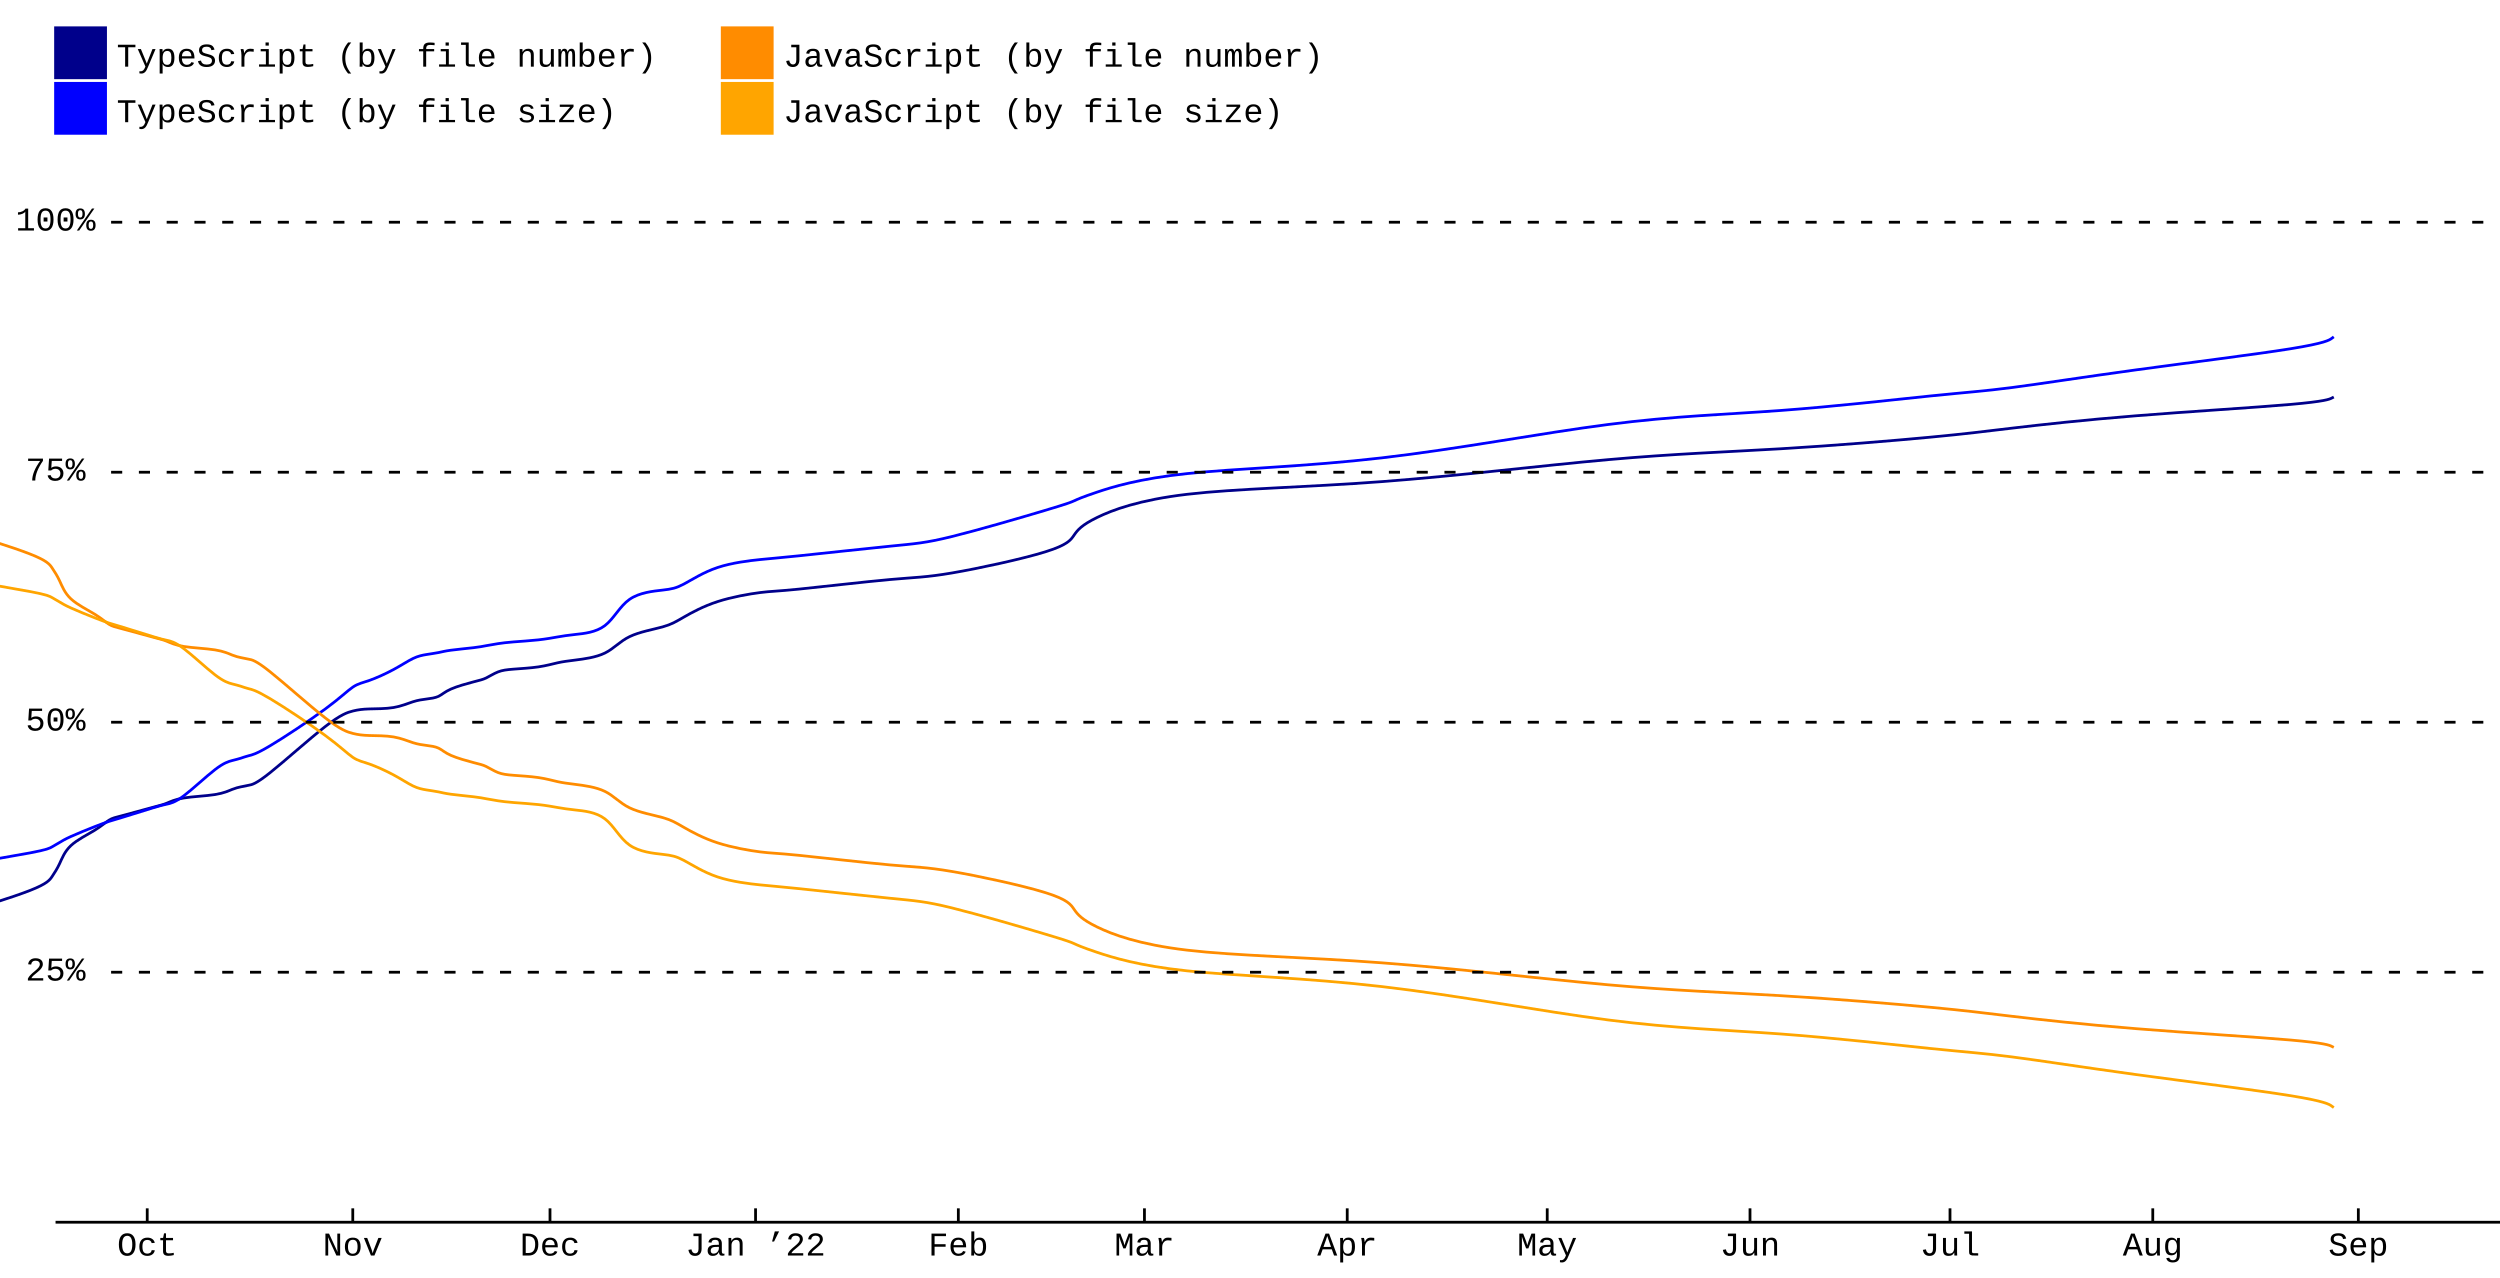
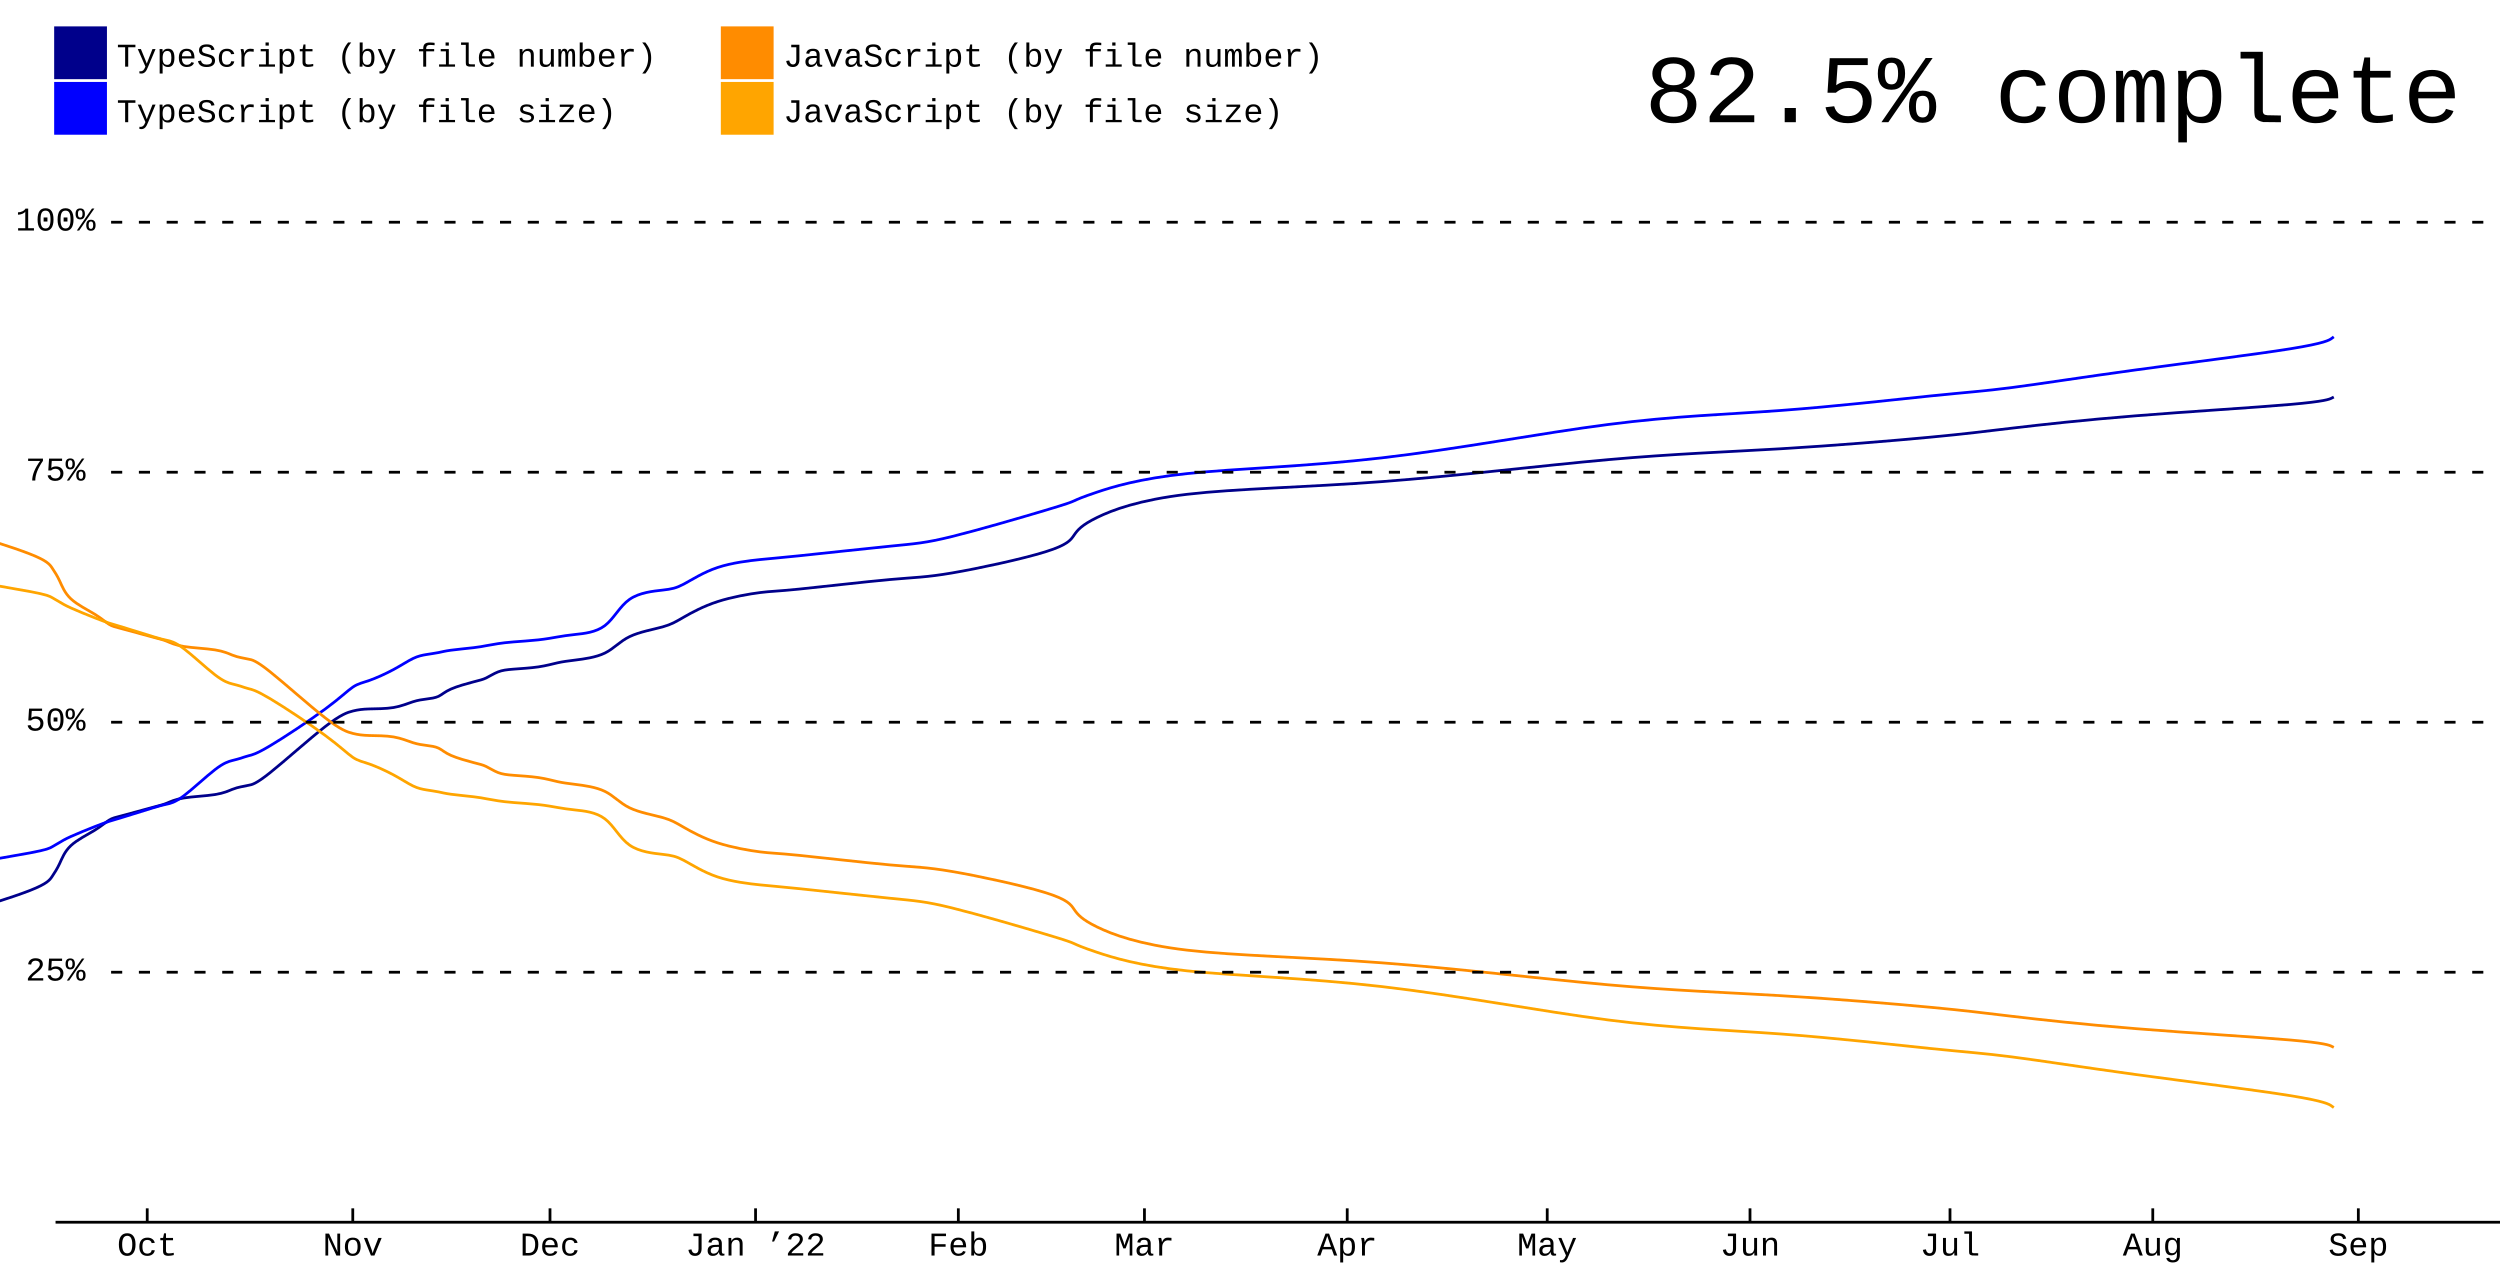
<svg xmlns="http://www.w3.org/2000/svg" viewBox="0 0 900 460" width="900" height="460">
  <style>
    text {
      font-family: "Courier New", Courier, monospace;
+     }
+     .legend {
      font-size: 12px;
    }
  </style>
  <g class="lines" fill="none" transform="translate(20, 80)">&gt;
    <path stroke="darkblue" d="M820.16,62.937L819.387,63.327C818.613,63.718,817.065,64.498,804.481,65.6C791.897,66.702,768.276,68.126,748.975,69.678C729.674,71.23,714.693,72.91,704.326,74.135C693.959,75.36,688.205,76.129,674.88,77.386C661.555,78.643,640.659,80.387,621.03,81.558C601.401,82.729,583.04,83.327,558.926,85.473C534.811,87.62,504.944,91.315,477.431,93.386C449.919,95.458,424.762,95.906,407.385,97.945C390.009,99.984,380.413,103.614,374.897,106.318C369.38,109.021,367.943,110.799,366.717,112.576C365.49,114.354,364.476,116.131,356.185,118.699C347.894,121.267,332.326,124.626,322.748,126.26C313.169,127.895,309.58,127.805,300.28,128.643C290.981,129.48,275.971,131.246,267.639,132.079C259.307,132.913,257.654,132.816,253.705,133.312C249.757,133.809,243.514,134.899,238.335,136.577C233.156,138.254,229.041,140.52,226.209,142.146C223.377,143.772,221.829,144.759,218.54,145.68C215.25,146.601,210.219,147.457,206.652,149.188C203.085,150.919,200.982,153.524,197.752,155.103C194.523,156.682,190.168,157.235,187.205,157.61C184.242,157.984,182.671,158.18,180.776,158.599C178.881,159.018,176.663,159.661,173.802,160.08C170.941,160.499,167.438,160.695,164.911,160.891C162.384,161.087,160.834,161.283,159.301,161.88C157.767,162.478,156.25,163.477,155.003,164.075C153.755,164.672,152.776,164.868,150.488,165.466C148.201,166.063,144.604,167.063,142.342,168.062C140.08,169.061,139.153,170.06,137.905,170.658C136.656,171.255,135.087,171.451,133.556,171.647C132.026,171.843,130.534,172.039,128.656,172.637C126.777,173.234,124.512,174.233,121.675,174.71C118.839,175.186,115.432,175.14,112.969,175.215C110.506,175.29,108.987,175.486,107.032,175.966C105.077,176.447,102.685,177.211,97.012,181.615C91.338,186.018,82.383,194.06,77.213,198.18C72.043,202.299,70.657,202.495,69.526,202.691C68.394,202.887,67.516,203.083,66.633,203.279C65.751,203.475,64.864,203.671,63.583,204.184C62.303,204.698,60.629,205.529,57.393,206.042C54.156,206.556,49.358,206.752,46.141,207.273C42.923,207.793,41.287,208.639,40.019,209.16C38.752,209.68,37.852,209.876,34.986,210.645C32.12,211.414,27.289,212.756,24.373,213.525C21.457,214.295,20.458,214.491,19.237,215.26C18.016,216.029,16.574,217.371,14.022,218.936C11.47,220.5,7.808,222.288,5.528,224.413C3.248,226.539,2.349,229.001,1.46,230.897C0.572,232.793,-0.307,234.123,-1.185,235.452C-2.063,236.781,-2.941,238.111,-9.226,240.573C-15.51,243.036,-27.201,246.632,-35.444,249.095C-43.687,251.557,-48.483,252.887,-54.376,253.649C-60.27,254.412,-67.262,254.608,-73.483,254.804C-79.704,255,-85.154,255.196,-93.093,255.724C-101.032,256.253,-111.461,257.114,-118.143,258.752C-124.826,260.389,-127.763,262.802,-130.987,264.107C-134.21,265.412,-137.721,265.608,-141.189,267.467C-144.657,269.326,-148.082,272.848,-150.316,274.707C-152.549,276.566,-153.591,276.762,-157.594,277.217C-161.598,277.673,-168.563,278.388,-173.786,278.843C-179.009,279.299,-182.49,279.495,-185.998,280.776C-189.507,282.057,-193.045,284.423,-196.555,285.704C-200.064,286.985,-203.546,287.181,-206.793,287.377C-210.04,287.573,-213.052,287.769,-216.64,287.965C-220.227,288.161,-224.39,288.357,-229.25,288.553C-234.111,288.749,-239.669,288.945,-244.947,289.684C-250.224,290.422,-255.221,291.704,-260.123,292.442C-265.025,293.181,-269.833,293.377,-273.432,294.01C-277.032,294.644,-279.423,295.715,-287.771,300.735C-296.119,305.756,-310.424,314.726,-320.67,320.31C-330.915,325.893,-337.102,328.09,-348.392,330.968C-359.682,333.845,-376.076,337.404,-395.812,340.538C-415.549,343.672,-438.628,346.381,-450.168,347.736L-461.708,349.091" />
    <path stroke="blue" d="M820.16,41.268L819.387,41.836C818.613,42.404,817.065,43.54,804.481,45.568C791.897,47.595,768.276,50.515,748.975,53.157C729.674,55.799,714.693,58.165,704.326,59.511C693.959,60.858,688.205,61.185,674.88,62.552C661.555,63.919,640.659,66.324,621.03,67.772C601.401,69.22,583.04,69.711,558.926,72.818C534.811,75.925,504.944,81.648,477.431,84.833C449.919,88.017,424.762,88.663,407.385,90.491C390.009,92.319,380.413,95.33,374.897,97.181C369.38,99.032,367.943,99.725,366.717,100.284C365.49,100.843,364.476,101.268,356.185,103.749C347.894,106.231,332.326,110.768,322.748,113.139C313.169,115.51,309.58,115.715,300.28,116.643C290.981,117.571,275.971,119.223,267.639,120.088C259.307,120.952,257.654,121.029,253.705,121.435C249.757,121.84,243.514,122.575,238.335,124.301C233.156,126.027,229.041,128.746,226.209,130.253C223.377,131.76,221.829,132.056,218.54,132.435C215.25,132.813,210.219,133.274,206.652,135.762C203.085,138.25,200.982,142.766,197.752,145.221C194.523,147.677,190.168,148.072,187.205,148.393C184.242,148.715,182.671,148.962,180.776,149.293C178.881,149.623,176.663,150.038,173.802,150.352C170.941,150.666,167.438,150.879,164.911,151.083C162.384,151.286,160.834,151.48,159.301,151.712C157.767,151.943,156.25,152.213,155.003,152.451C153.755,152.689,152.776,152.896,150.488,153.165C148.201,153.434,144.604,153.767,142.342,154.074C140.08,154.382,139.153,154.665,137.905,154.912C136.656,155.16,135.087,155.373,133.556,155.624C132.026,155.876,130.534,156.166,128.656,157.074C126.777,157.983,124.512,159.509,121.675,161.036C118.839,162.562,115.432,164.09,112.969,164.958C110.506,165.825,108.987,166.031,107.032,167.351C105.077,168.67,102.685,171.102,97.012,175.289C91.338,179.475,82.383,185.417,77.213,188.493C72.043,191.57,70.657,191.782,69.526,192.063C68.394,192.343,67.516,192.691,66.633,192.972C65.751,193.252,64.864,193.465,63.583,193.797C62.303,194.13,60.629,194.582,57.393,197.072C54.156,199.561,49.358,204.088,46.141,206.508C42.923,208.928,41.287,209.24,40.019,209.503C38.752,209.765,37.852,209.978,34.986,210.851C32.12,211.724,27.289,213.256,24.373,214.153C21.457,215.05,20.458,215.311,19.237,215.702C18.016,216.093,16.574,216.615,14.022,217.619C11.47,218.623,7.808,220.109,5.528,221.141C3.248,222.172,2.349,222.749,1.46,223.284C0.572,223.82,-0.307,224.314,-1.185,224.827C-2.063,225.339,-2.941,225.87,-9.226,227.047C-15.51,228.225,-27.201,230.049,-35.444,232.048C-43.687,234.047,-48.483,236.221,-54.376,237.415C-60.27,238.608,-67.262,238.822,-73.483,239.03C-79.704,239.239,-85.154,239.443,-93.093,239.747C-101.032,240.051,-111.461,240.455,-118.143,241.669C-124.826,242.882,-127.763,244.904,-130.987,246.028C-134.21,247.152,-137.721,247.377,-141.189,250.046C-144.657,252.716,-148.082,257.829,-150.316,260.457C-152.549,263.084,-153.591,263.226,-157.594,263.414C-161.598,263.602,-168.563,263.835,-173.786,264.259C-179.009,264.683,-182.49,265.297,-185.998,268.955C-189.507,272.614,-193.045,279.318,-196.555,282.906C-200.064,286.495,-203.546,286.968,-206.793,287.393C-210.04,287.817,-213.052,288.193,-216.64,288.487C-220.227,288.781,-224.39,288.994,-229.25,289.204C-234.111,289.414,-239.669,289.621,-244.947,290.452C-250.224,291.284,-255.221,292.739,-260.123,293.621C-265.025,294.503,-269.833,294.812,-273.432,295.29C-277.032,295.769,-279.423,296.418,-287.771,302.073C-296.119,307.729,-310.424,318.391,-320.67,324.321C-330.915,330.252,-337.102,331.451,-348.392,333.935C-359.682,336.418,-376.076,340.186,-395.812,343.37C-415.549,346.554,-438.628,349.154,-450.168,350.455L-461.708,351.755" />
    <path stroke="darkorange" d="M820.16,297.063L819.387,296.673C818.613,296.282,817.065,295.502,804.481,294.4C791.897,293.298,768.276,291.874,748.975,290.322C729.674,288.77,714.693,287.09,704.326,285.865C693.959,284.64,688.205,283.871,674.88,282.614C661.555,281.357,640.659,279.613,621.03,278.442C601.401,277.271,583.04,276.673,558.926,274.527C534.811,272.38,504.944,268.685,477.431,266.614C449.919,264.542,424.762,264.094,407.385,262.055C390.009,260.016,380.413,256.386,374.897,253.682C369.38,250.979,367.943,249.201,366.717,247.424C365.49,245.646,364.476,243.869,356.185,241.301C347.894,238.733,332.326,235.374,322.748,233.74C313.169,232.105,309.58,232.195,300.28,231.357C290.981,230.52,275.971,228.754,267.639,227.921C259.307,227.087,257.654,227.184,253.705,226.688C249.757,226.191,243.514,225.101,238.335,223.423C233.156,221.746,229.041,219.48,226.209,217.854C223.377,216.228,221.829,215.241,218.54,214.32C215.25,213.399,210.219,212.543,206.652,210.812C203.085,209.081,200.982,206.476,197.752,204.897C194.523,203.318,190.168,202.765,187.205,202.39C184.242,202.016,182.671,201.82,180.776,201.401C178.881,200.982,176.663,200.339,173.802,199.92C170.941,199.501,167.438,199.305,164.911,199.109C162.384,198.913,160.834,198.717,159.301,198.12C157.767,197.522,156.25,196.523,155.003,195.925C153.755,195.328,152.776,195.132,150.488,194.534C148.201,193.937,144.604,192.937,142.342,191.938C140.08,190.939,139.153,189.94,137.905,189.342C136.656,188.745,135.087,188.549,133.556,188.353C132.026,188.157,130.534,187.961,128.656,187.363C126.777,186.766,124.512,185.767,121.675,185.29C118.839,184.814,115.432,184.86,112.969,184.785C110.506,184.71,108.987,184.514,107.032,184.034C105.077,183.553,102.685,182.789,97.012,178.385C91.338,173.982,82.383,165.94,77.213,161.82C72.043,157.701,70.657,157.505,69.526,157.309C68.394,157.113,67.516,156.917,66.633,156.721C65.751,156.525,64.864,156.329,63.583,155.816C62.303,155.302,60.629,154.471,57.393,153.958C54.156,153.444,49.358,153.248,46.141,152.727C42.923,152.207,41.287,151.361,40.019,150.84C38.752,150.32,37.852,150.124,34.986,149.355C32.12,148.586,27.289,147.244,24.373,146.475C21.457,145.705,20.458,145.509,19.237,144.74C18.016,143.971,16.574,142.629,14.022,141.064C11.47,139.5,7.808,137.712,5.528,135.587C3.248,133.461,2.349,130.999,1.46,129.103C0.572,127.207,-0.307,125.877,-1.185,124.548C-2.063,123.219,-2.941,121.889,-9.226,119.427C-15.51,116.964,-27.201,113.368,-35.444,110.905C-43.687,108.443,-48.483,107.113,-54.376,106.351C-60.27,105.588,-67.262,105.392,-73.483,105.196C-79.704,105,-85.154,104.804,-93.093,104.276C-101.032,103.747,-111.461,102.886,-118.143,101.248C-124.826,99.611,-127.763,97.198,-130.987,95.893C-134.21,94.588,-137.721,94.392,-141.189,92.533C-144.657,90.674,-148.082,87.152,-150.316,85.293C-152.549,83.434,-153.591,83.238,-157.594,82.783C-161.598,82.327,-168.563,81.612,-173.786,81.157C-179.009,80.701,-182.49,80.505,-185.998,79.224C-189.507,77.943,-193.045,75.577,-196.555,74.296C-200.064,73.015,-203.546,72.819,-206.793,72.623C-210.04,72.427,-213.052,72.231,-216.64,72.035C-220.227,71.839,-224.39,71.643,-229.25,71.447C-234.111,71.251,-239.669,71.055,-244.947,70.316C-250.224,69.578,-255.221,68.296,-260.123,67.558C-265.025,66.819,-269.833,66.623,-273.432,65.99C-277.032,65.356,-279.423,64.285,-287.771,59.265C-296.119,54.244,-310.424,45.274,-320.67,39.69C-330.915,34.107,-337.102,31.91,-348.392,29.032C-359.682,26.155,-376.076,22.596,-395.812,19.462C-415.549,16.328,-438.628,13.619,-450.168,12.264L-461.708,10.909" />
    <path stroke="orange" d="M820.16,318.732L819.387,318.164C818.613,317.596,817.065,316.46,804.481,314.432C791.897,312.405,768.276,309.485,748.975,306.843C729.674,304.201,714.693,301.835,704.326,300.489C693.959,299.142,688.205,298.815,674.88,297.448C661.555,296.081,640.659,293.676,621.03,292.228C601.401,290.78,583.04,290.289,558.926,287.182C534.811,284.075,504.944,278.352,477.431,275.167C449.919,271.983,424.762,271.337,407.385,269.509C390.009,267.681,380.413,264.67,374.897,262.819C369.38,260.968,367.943,260.275,366.717,259.716C365.49,259.157,364.476,258.732,356.185,256.251C347.894,253.769,332.326,249.232,322.748,246.861C313.169,244.49,309.58,244.285,300.28,243.357C290.981,242.429,275.971,240.777,267.639,239.912C259.307,239.048,257.654,238.971,253.705,238.565C249.757,238.16,243.514,237.425,238.335,235.699C233.156,233.973,229.041,231.254,226.209,229.747C223.377,228.24,221.829,227.944,218.54,227.565C215.25,227.187,210.219,226.726,206.652,224.238C203.085,221.75,200.982,217.234,197.752,214.779C194.523,212.323,190.168,211.928,187.205,211.607C184.242,211.285,182.671,211.038,180.776,210.707C178.881,210.377,176.663,209.962,173.802,209.648C170.941,209.334,167.438,209.121,164.911,208.917C162.384,208.714,160.834,208.52,159.301,208.288C157.767,208.057,156.25,207.787,155.003,207.549C153.755,207.311,152.776,207.104,150.488,206.835C148.201,206.566,144.604,206.233,142.342,205.926C140.08,205.618,139.153,205.335,137.905,205.088C136.656,204.84,135.087,204.627,133.556,204.376C132.026,204.124,130.534,203.834,128.656,202.926C126.777,202.017,124.512,200.491,121.675,198.964C118.839,197.438,115.432,195.91,112.969,195.042C110.506,194.175,108.987,193.969,107.032,192.649C105.077,191.33,102.685,188.898,97.012,184.711C91.338,180.525,82.383,174.583,77.213,171.507C72.043,168.43,70.657,168.218,69.526,167.937C68.394,167.657,67.516,167.309,66.633,167.028C65.751,166.748,64.864,166.535,63.583,166.203C62.303,165.87,60.629,165.418,57.393,162.928C54.156,160.439,49.358,155.912,46.141,153.492C42.923,151.072,41.287,150.76,40.019,150.497C38.752,150.235,37.852,150.022,34.986,149.149C32.12,148.276,27.289,146.744,24.373,145.847C21.457,144.95,20.458,144.689,19.237,144.298C18.016,143.907,16.574,143.385,14.022,142.381C11.47,141.377,7.808,139.891,5.528,138.859C3.248,137.828,2.349,137.251,1.46,136.716C0.572,136.18,-0.307,135.686,-1.185,135.173C-2.063,134.661,-2.941,134.13,-9.226,132.953C-15.51,131.775,-27.201,129.951,-35.444,127.952C-43.687,125.953,-48.483,123.779,-54.376,122.585C-60.27,121.392,-67.262,121.178,-73.483,120.97C-79.704,120.761,-85.154,120.557,-93.093,120.253C-101.032,119.949,-111.461,119.545,-118.143,118.331C-124.826,117.118,-127.763,115.096,-130.987,113.972C-134.21,112.848,-137.721,112.623,-141.189,109.954C-144.657,107.284,-148.082,102.171,-150.316,99.543C-152.549,96.916,-153.591,96.774,-157.594,96.586C-161.598,96.398,-168.563,96.165,-173.786,95.741C-179.009,95.317,-182.49,94.703,-185.998,91.045C-189.507,87.386,-193.045,80.682,-196.555,77.094C-200.064,73.505,-203.546,73.032,-206.793,72.607C-210.04,72.183,-213.052,71.807,-216.64,71.513C-220.227,71.219,-224.39,71.006,-229.25,70.796C-234.111,70.586,-239.669,70.379,-244.947,69.548C-250.224,68.716,-255.221,67.261,-260.123,66.379C-265.025,65.497,-269.833,65.188,-273.432,64.71C-277.032,64.231,-279.423,63.582,-287.771,57.927C-296.119,52.271,-310.424,41.609,-320.67,35.679C-330.915,29.748,-337.102,28.549,-348.392,26.065C-359.682,23.582,-376.076,19.814,-395.812,16.63C-415.549,13.446,-438.628,10.846,-450.168,9.545L-461.708,8.245" />
  </g>
  <g class="axis y" stroke="black" fill="none" stroke-dasharray="4 6" transform="translate(20, 80)">
    <path d="M 20,270 h900" />
    <g transform="translate(0, 270)">
      <text text-anchor="middle" fill="black" stroke="none" transform="translate(0, 3)">25%</text>
      <path d="M0,v-5 0" />
    </g>
    <path d="M 20,180 h900" />
    <g transform="translate(0, 180)">
      <text text-anchor="middle" fill="black" stroke="none" transform="translate(0, 3)">50%</text>
      <path d="M0,v-5 0" />
    </g>
    <path d="M 20,90 h900" />
    <g transform="translate(0, 90)">
      <text text-anchor="middle" fill="black" stroke="none" transform="translate(0, 3)">75%</text>
      <path d="M0,v-5 0" />
    </g>
    <path d="M 20,0 h900" />
    <g transform="translate(0, 0)">
      <text text-anchor="middle" fill="black" stroke="none" transform="translate(0, 3)">100%</text>
      <path d="M0,v-5 0" />
    </g>
  </g>
  <g class="axis x" stroke="black" fill="none" transform="translate(20, 440)">
    <path d="M0,0 h900" />
    <g transform="translate(829, 0)">
      <text text-anchor="middle" fill="black" stroke="none" transform="translate(0, 12)">Sep</text>
      <path d="M0,0 v-5" />
    </g>
    <g transform="translate(755, 0)">
      <text text-anchor="middle" fill="black" stroke="none" transform="translate(0, 12)">Aug</text>
      <path d="M0,0 v-5" />
    </g>
    <g transform="translate(682, 0)">
      <text text-anchor="middle" fill="black" stroke="none" transform="translate(0, 12)">Jul</text>
      <path d="M0,0 v-5" />
    </g>
    <g transform="translate(610, 0)">
      <text text-anchor="middle" fill="black" stroke="none" transform="translate(0, 12)">Jun</text>
      <path d="M0,0 v-5" />
    </g>
    <g transform="translate(537, 0)">
      <text text-anchor="middle" fill="black" stroke="none" transform="translate(0, 12)">May</text>
      <path d="M0,0 v-5" />
    </g>
    <g transform="translate(465, 0)">
      <text text-anchor="middle" fill="black" stroke="none" transform="translate(0, 12)">Apr</text>
      <path d="M0,0 v-5" />
    </g>
    <g transform="translate(392, 0)">
      <text text-anchor="middle" fill="black" stroke="none" transform="translate(0, 12)">Mar</text>
      <path d="M0,0 v-5" />
    </g>
    <g transform="translate(325, 0)">
      <text text-anchor="middle" fill="black" stroke="none" transform="translate(0, 12)">Feb</text>
      <path d="M0,0 v-5" />
    </g>
    <g transform="translate(252, 0)">
      <text text-anchor="middle" fill="black" stroke="none" transform="translate(0, 12)">Jan ’22</text>
      <path d="M0,0 v-5" />
    </g>
    <g transform="translate(178, 0)">
      <text text-anchor="middle" fill="black" stroke="none" transform="translate(0, 12)">Dec</text>
      <path d="M0,0 v-5" />
    </g>
    <g transform="translate(107, 0)">
      <text text-anchor="middle" fill="black" stroke="none" transform="translate(0, 12)">Nov</text>
      <path d="M0,0 v-5" />
    </g>
    <g transform="translate(33, 0)">
      <text text-anchor="middle" fill="black" stroke="none" transform="translate(0, 12)">Oct</text>
      <path d="M0,0 v-5" />
    </g>
    <g transform="translate(-38, 0)">
      <text text-anchor="middle" fill="black" stroke="none" transform="translate(0, 12)">Sep</text>
      <path d="M0,0 v-5" />
    </g>
  </g>
  <g class="legend" transform="translate(20,10)">
    <rect width="18" height="18" style="fill: darkblue; stroke: darkblue;" />
    <text x="22" y="14">TypeScript (by file number)</text>
  </g>
  <g class="legend" transform="translate(20,30)">
    <rect width="18" height="18" style="fill: blue; stroke: blue;" />
    <text x="22" y="14">TypeScript (by file size)</text>
  </g>
  <g class="legend" transform="translate(260,10)">
    <rect width="18" height="18" style="fill: darkorange; stroke: darkorange;" />
    <text x="22" y="14">JavaScript (by file number)</text>
  </g>
  <g class="legend" transform="translate(260,30)">
    <rect width="18" height="18" style="fill: orange; stroke: orange;" />
    <text x="22" y="14">JavaScript (by file size)</text>
  </g>
+   <g class="total" transform="translate(570,30)">
+     <text x="22" y="14" font-size="35px">82.5% complete</text>
+   </g>
</svg>
